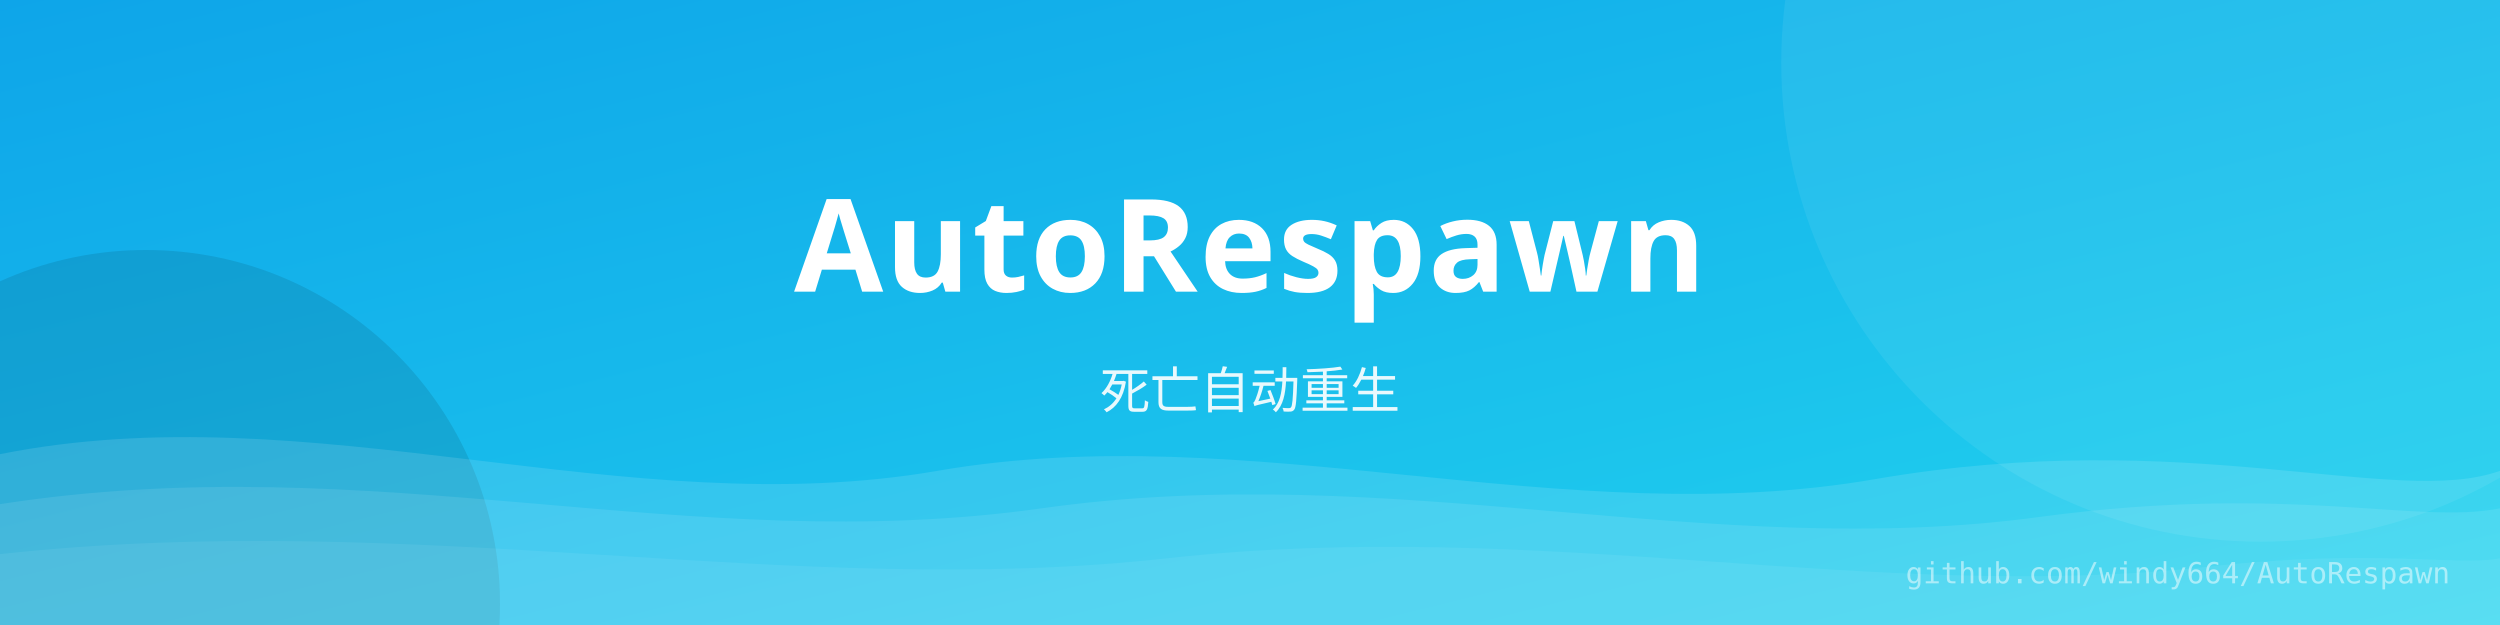
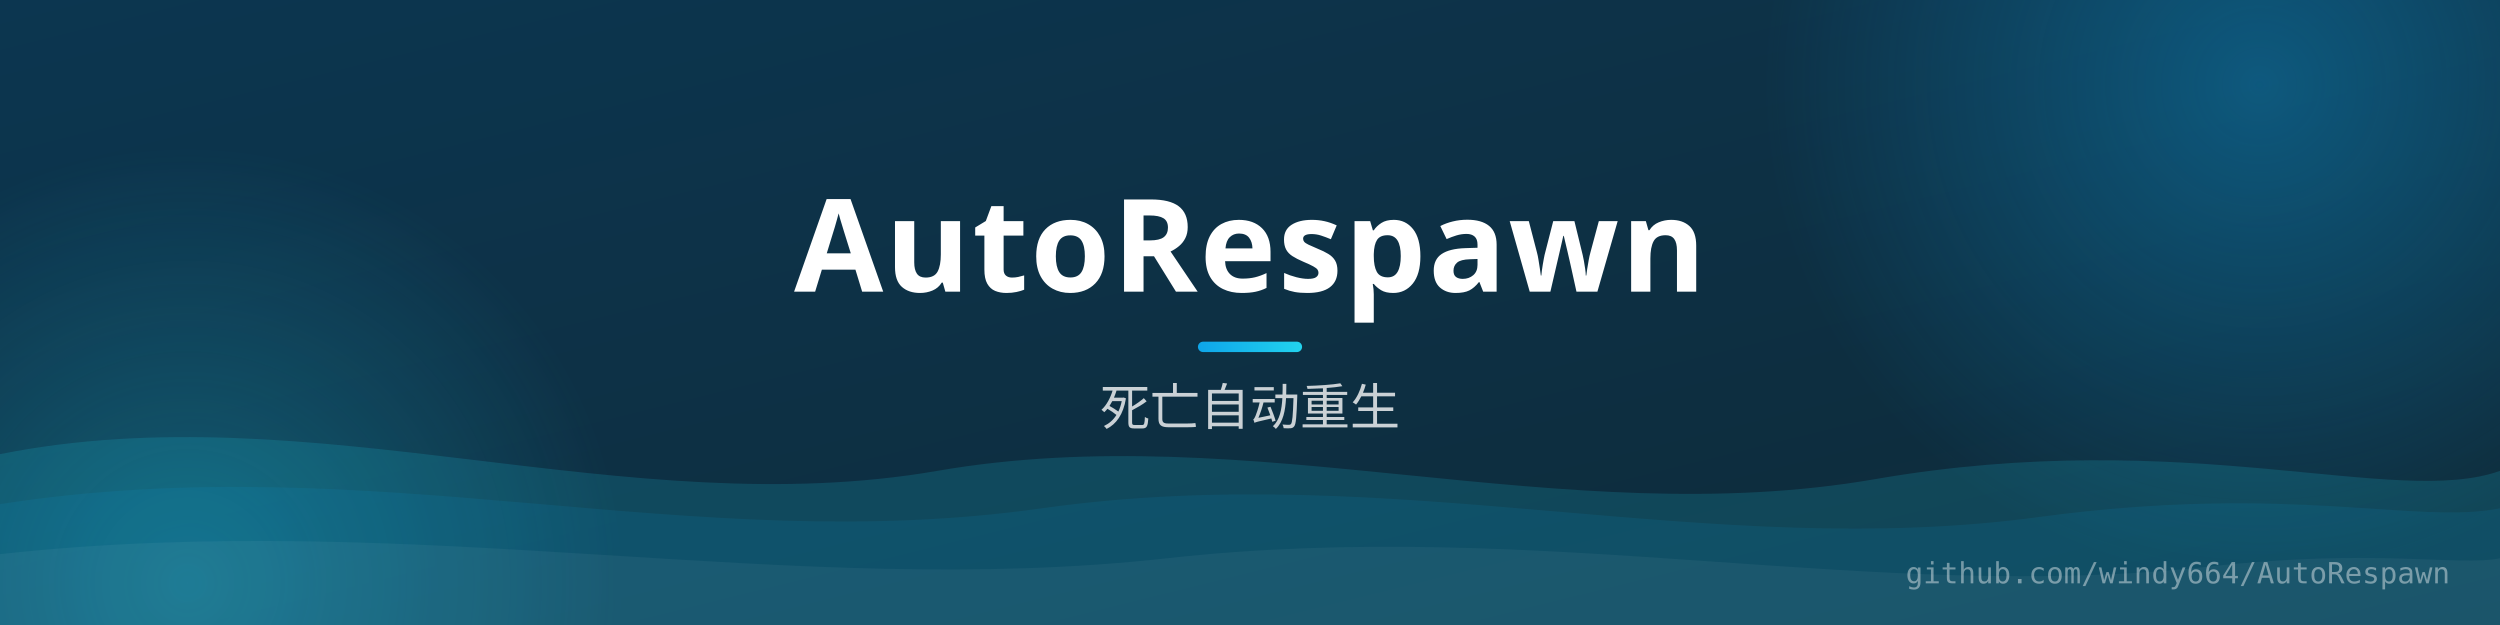
<svg xmlns="http://www.w3.org/2000/svg" width="1200" height="300" viewBox="0 0 1200 300" role="img" aria-label="AutoRespawn">
  <defs>
    <linearGradient id="bg" x1="0" y1="0" x2="1" y2="1">
+       <stop offset="0" stop-color="#0c3650" />
+       <stop offset="1" stop-color="#0e2a38" />
+     </linearGradient>
+     <radialGradient id="glow1" cx="0.5" cy="0.5" r="0.5">
+       <stop offset="0" stop-color="#0ea5e9" stop-opacity="0.35" />
+       <stop offset="1" stop-color="#0ea5e9" stop-opacity="0" />
+     </radialGradient>
+     <radialGradient id="glow2" cx="0.5" cy="0.5" r="0.5">
+       <stop offset="0" stop-color="#22d3ee" stop-opacity="0.28" />
+       <stop offset="1" stop-color="#22d3ee" stop-opacity="0" />
+     </radialGradient>
+     <linearGradient id="accent" x1="0" y1="0" x2="1" y2="0">
      <stop offset="0" stop-color="#0ea5e9" />
      <stop offset="1" stop-color="#22d3ee" />
    </linearGradient>
  </defs>
  <rect width="1200" height="300" fill="url(#bg)" />
-   <circle cx="1085" cy="30" r="230" fill="#ffffff" opacity="0.07" />
-   <circle cx="70" cy="290" r="170" fill="#000000" opacity="0.10" />
-   <path d="M0,218 C150,188 300,252 450,226 C600,200 750,256 900,230 C1050,204 1150,244 1200,226 L1200,300 L0,300 Z" fill="#ffffff" opacity="0.12" />
-   <path d="M0,242 C180,214 330,268 500,244 C670,220 820,270 980,248 C1100,232 1160,252 1200,244 L1200,300 L0,300 Z" fill="#ffffff" opacity="0.09" />
-   <path d="M0,266 C200,244 380,288 560,268 C740,248 900,290 1060,272 C1140,263 1180,272 1200,268 L1200,300 L0,300 Z" fill="#ffffff" opacity="0.06" />
+   <circle cx="1085" cy="40" r="240" fill="url(#glow1)" />
+   <circle cx="90" cy="280" r="210" fill="url(#glow2)" />
+   <path d="M0,218 C150,188 300,252 450,226 C600,200 750,256 900,230 C1050,204 1150,244 1200,226 L1200,300 L0,300 Z" fill="#22d3ee" opacity="0.16" />
+   <path d="M0,242 C180,214 330,268 500,244 C670,220 820,270 980,248 C1100,232 1160,252 1200,244 L1200,300 L0,300 Z" fill="#0ea5e9" opacity="0.1" />
+   <path d="M0,266 C200,244 380,288 560,268 C740,248 900,290 1060,272 C1140,263 1180,272 1200,268 L1200,300 L0,300 Z" fill="#ffffff" opacity="0.05" />
  <text x="600" y="140" text-anchor="middle" font-family="'Segoe UI','PingFang SC','Noto Sans SC','Microsoft YaHei',sans-serif" font-size="62" font-weight="700" fill="#ffffff" letter-spacing="1">AutoRespawn</text>
-   <text x="600" y="196" text-anchor="middle" font-family="'Segoe UI','PingFang SC','Noto Sans SC','Microsoft YaHei',sans-serif" font-size="24" fill="#ffffff" opacity="0.9">死亡自动重生</text>
-   <text x="1176" y="280" text-anchor="end" font-family="ui-monospace,'Cascadia Code',Consolas,monospace" font-size="14" fill="#ffffff" opacity="0.5">github.com/windy664/AutoRespawn</text>
+   <rect x="575" y="164" width="50" height="5" rx="2.5" fill="url(#accent)" />
+   <text x="600" y="204" text-anchor="middle" font-family="'Segoe UI','PingFang SC','Noto Sans SC','Microsoft YaHei',sans-serif" font-size="24" fill="#ffffff" opacity="0.78">死亡自动重生</text>
+   <text x="1176" y="280" text-anchor="end" font-family="ui-monospace,'Cascadia Code',Consolas,monospace" font-size="14" fill="#ffffff" opacity="0.42">github.com/windy664/AutoRespawn</text>
</svg>
